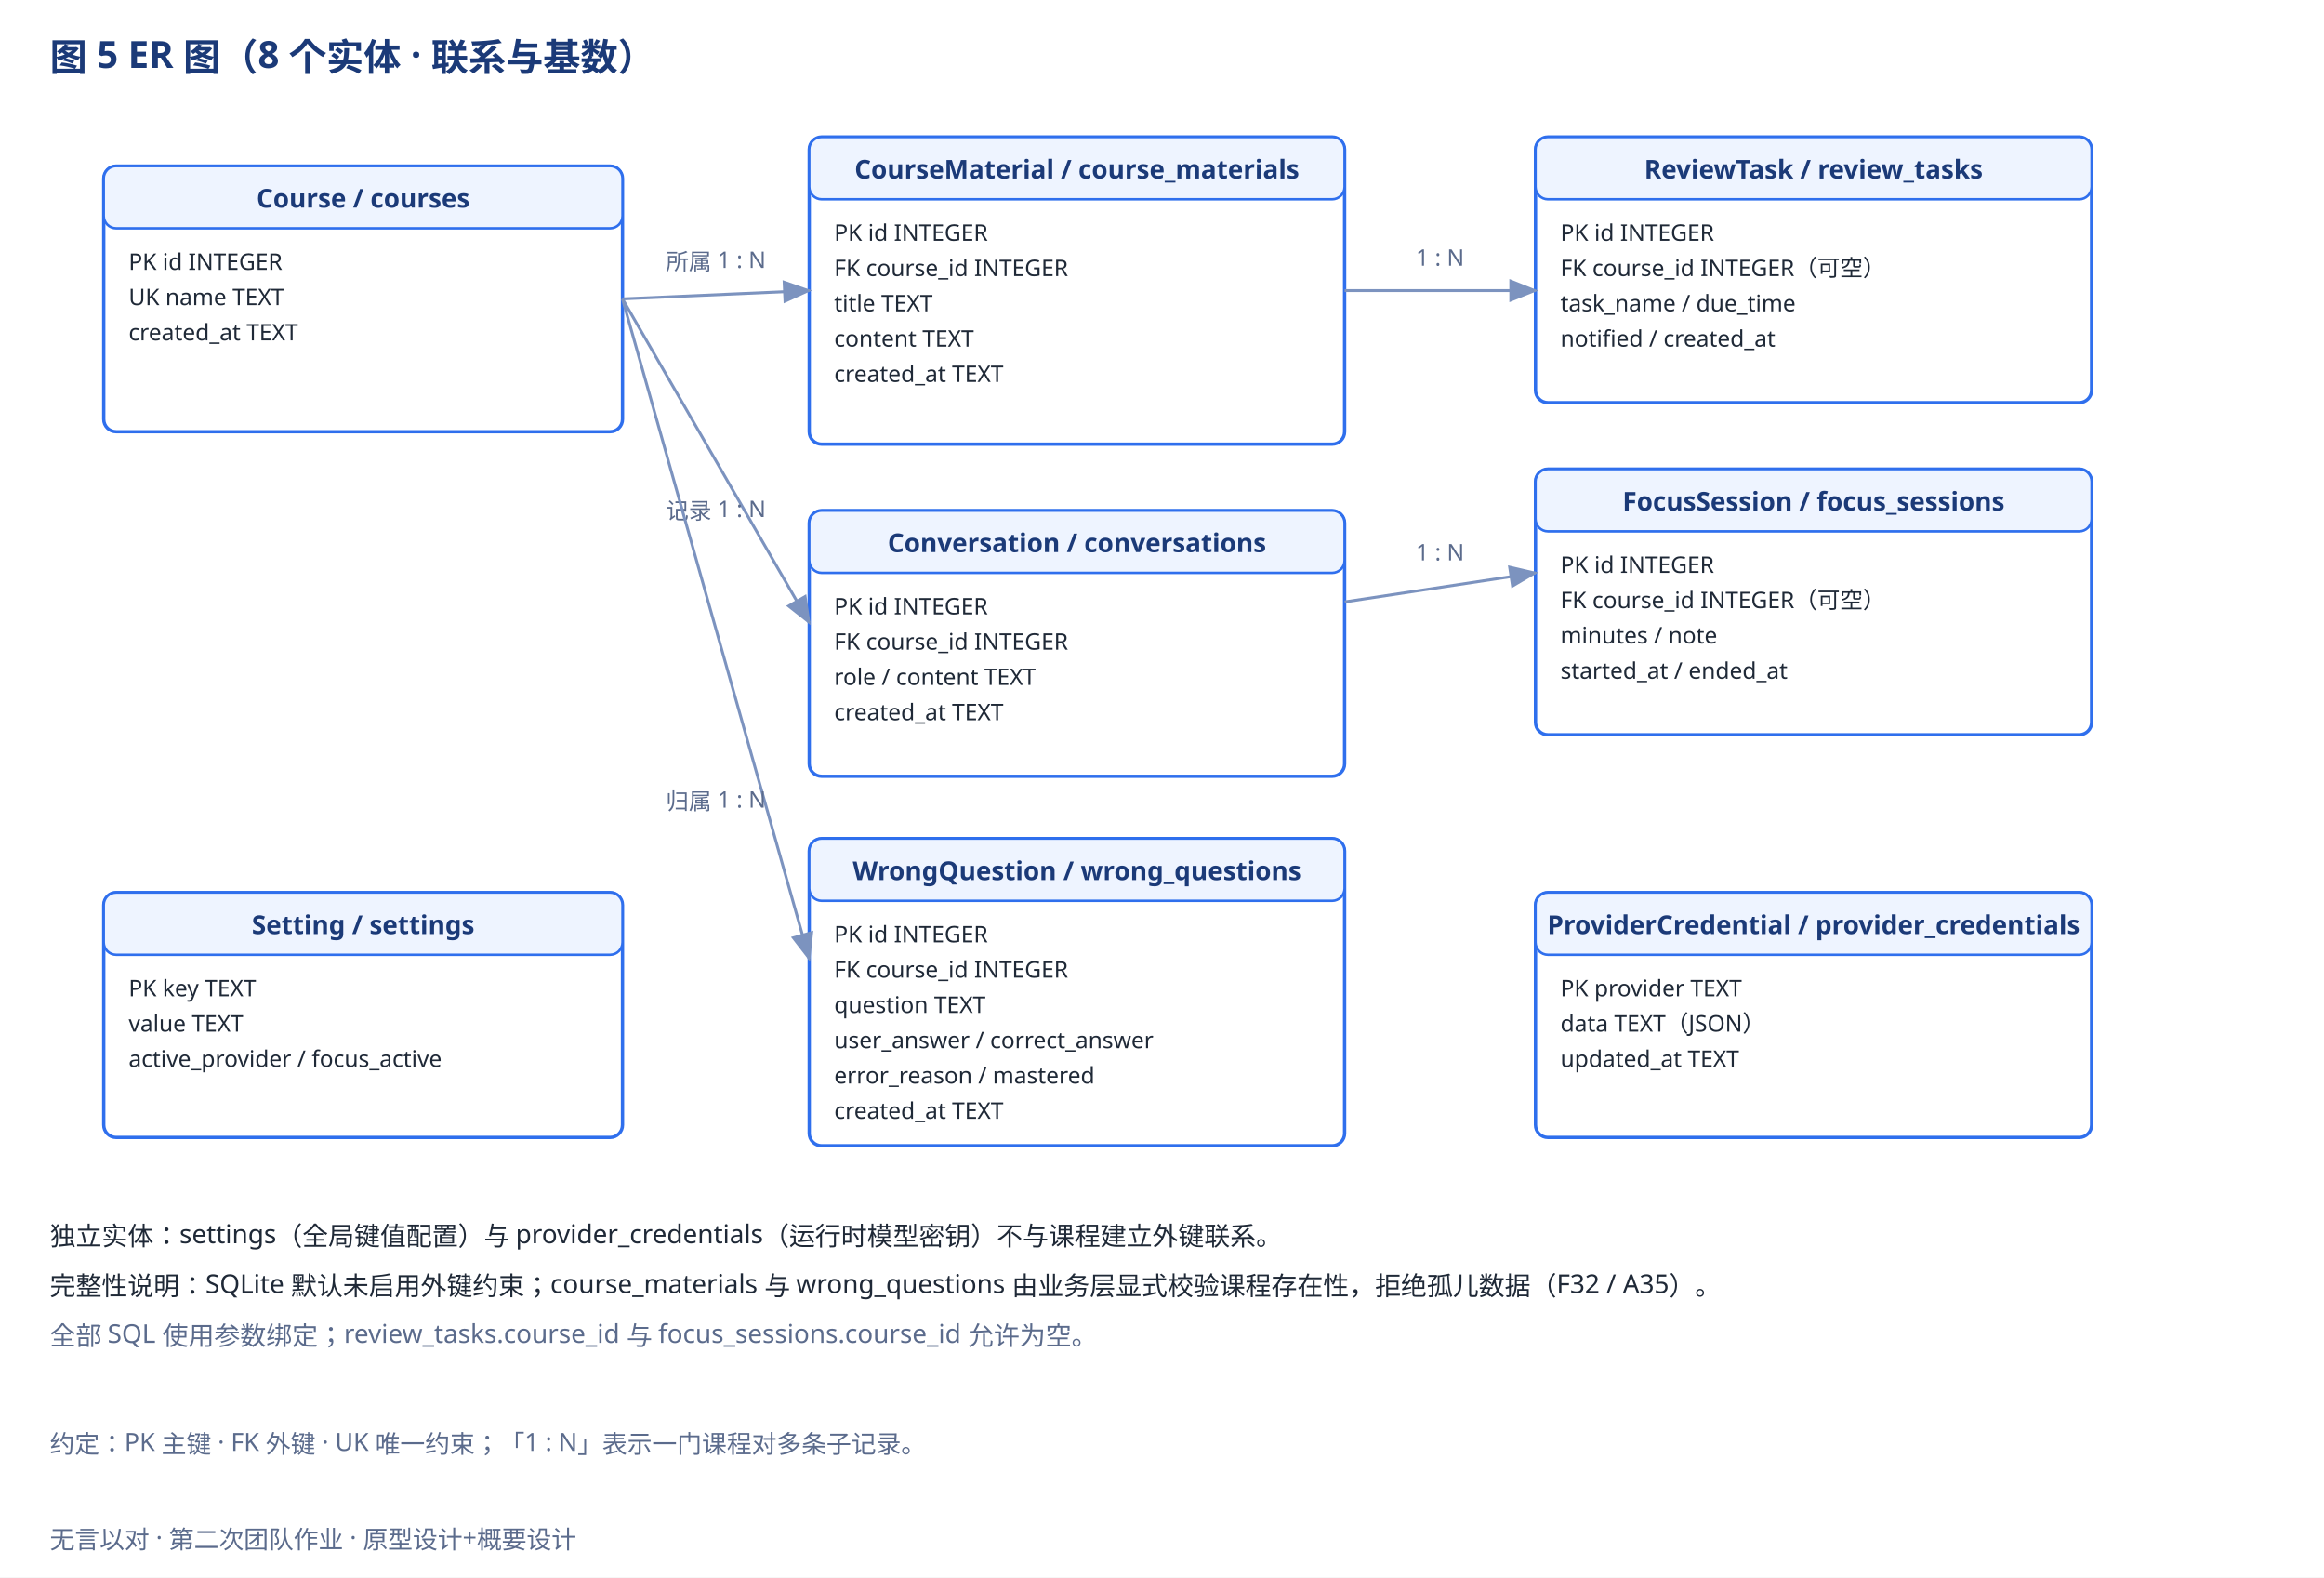
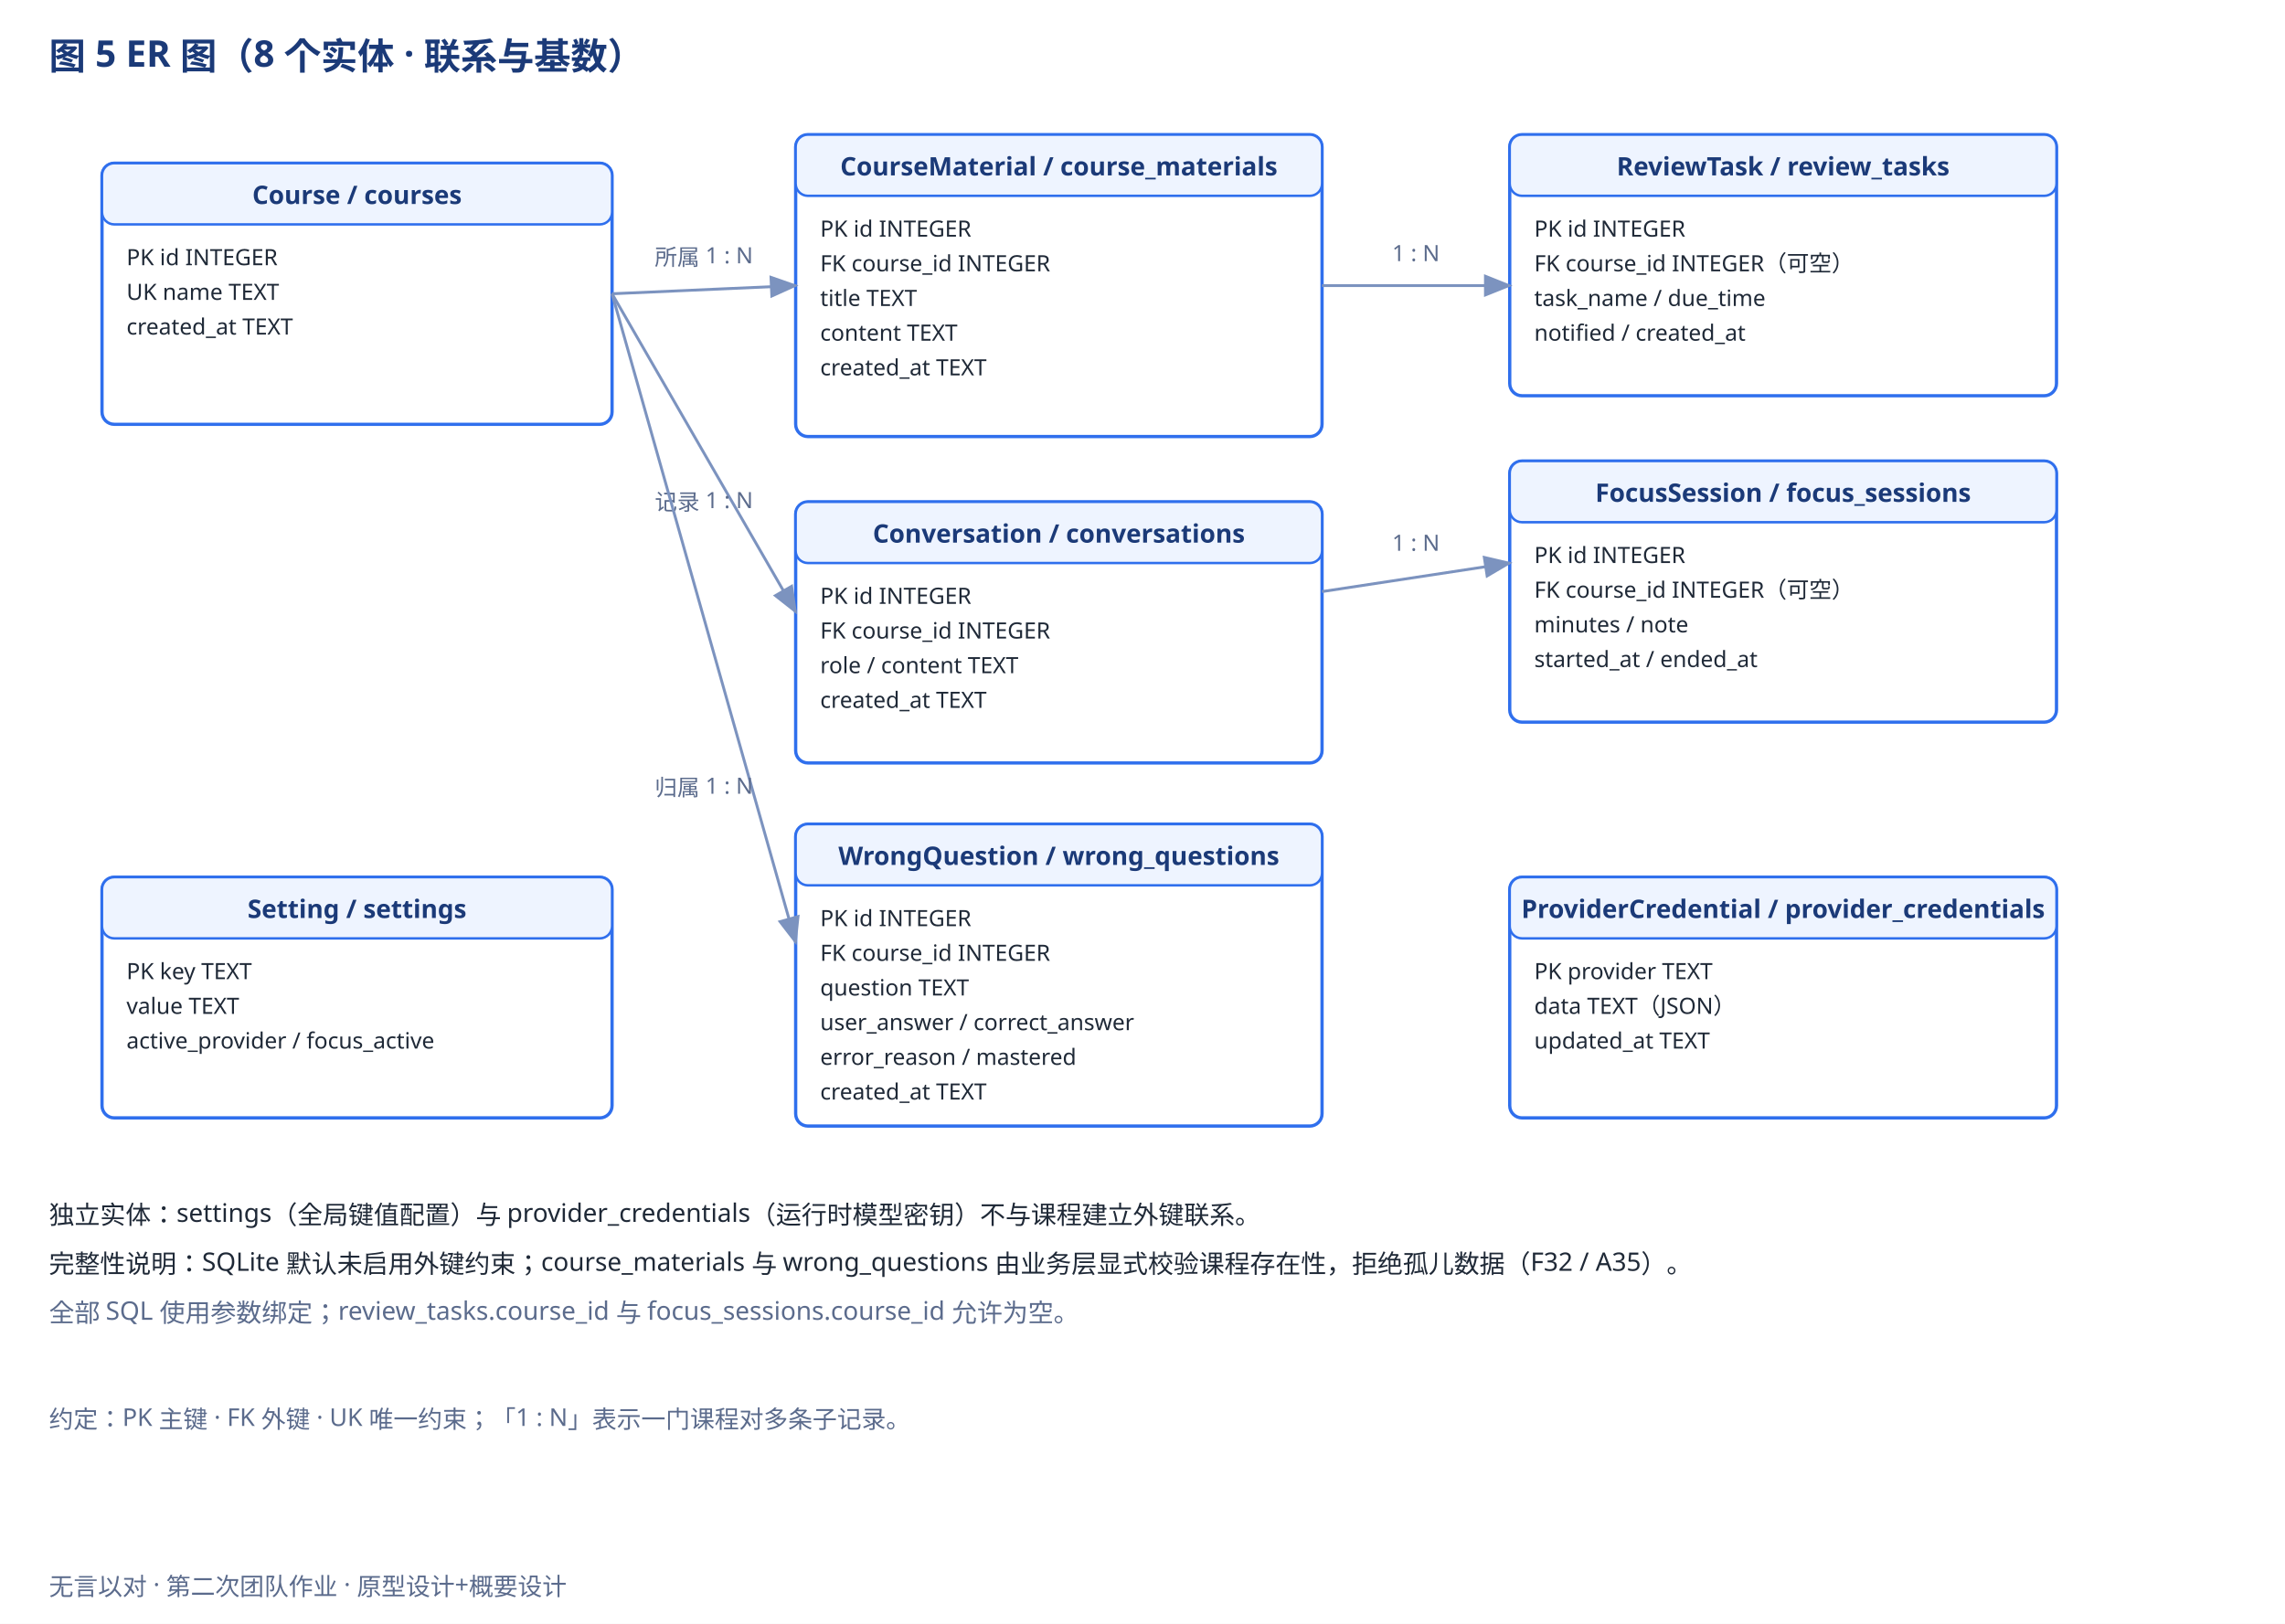
- <svg xmlns="http://www.w3.org/2000/svg" width="1120" height="760" viewBox="0 0 1120 760">
+ <svg xmlns="http://www.w3.org/2000/svg" width="1120" height="796" viewBox="0 0 1120 796">
  <defs>
    <marker id="ar" markerWidth="10" markerHeight="8" refX="9" refY="4" orient="auto" markerUnits="strokeWidth">
      <path d="M0,0 L10,4 L0,8 z" fill="#7C93BF" />
    </marker>
  </defs>
-   <rect x="0" y="0" width="1120" height="760" fill="#FFFFFF" />
+   <rect x="0" y="0" width="1120" height="796" fill="#FFFFFF" />
  <text x="24" y="34" font-size="18" text-anchor="start" font-weight="bold" fill="#1B3A78" font-family="Microsoft YaHei, PingFang SC, SimHei, sans-serif">图 5  ER 图（8 个实体 · 联系与基数）</text>
  <rect x="50" y="80" width="250" height="128" rx="6" fill="#FFFFFF" stroke="#2F6FED" stroke-width="1.6" />
  <rect x="50" y="80" width="250" height="30" rx="6" fill="#EEF4FF" stroke="#2F6FED" stroke-width="1.2" />
  <text x="175.0" y="100" font-size="12.5" text-anchor="middle" font-weight="bold" fill="#1B3A78" font-family="Microsoft YaHei, PingFang SC, SimHei, sans-serif">Course / courses</text>
  <text x="62" y="130" font-size="11" text-anchor="start" font-weight="normal" fill="#1F2937" font-family="Microsoft YaHei, PingFang SC, SimHei, sans-serif">PK  id INTEGER</text>
  <text x="62" y="147" font-size="11" text-anchor="start" font-weight="normal" fill="#1F2937" font-family="Microsoft YaHei, PingFang SC, SimHei, sans-serif">UK  name TEXT</text>
  <text x="62" y="164" font-size="11" text-anchor="start" font-weight="normal" fill="#1F2937" font-family="Microsoft YaHei, PingFang SC, SimHei, sans-serif">    created_at TEXT</text>
  <rect x="390" y="66" width="258" height="148" rx="6" fill="#FFFFFF" stroke="#2F6FED" stroke-width="1.6" />
  <rect x="390" y="66" width="258" height="30" rx="6" fill="#EEF4FF" stroke="#2F6FED" stroke-width="1.2" />
  <text x="519.0" y="86" font-size="12.5" text-anchor="middle" font-weight="bold" fill="#1B3A78" font-family="Microsoft YaHei, PingFang SC, SimHei, sans-serif">CourseMaterial / course_materials</text>
  <text x="402" y="116" font-size="11" text-anchor="start" font-weight="normal" fill="#1F2937" font-family="Microsoft YaHei, PingFang SC, SimHei, sans-serif">PK  id INTEGER</text>
  <text x="402" y="133" font-size="11" text-anchor="start" font-weight="normal" fill="#1F2937" font-family="Microsoft YaHei, PingFang SC, SimHei, sans-serif">FK  course_id INTEGER</text>
  <text x="402" y="150" font-size="11" text-anchor="start" font-weight="normal" fill="#1F2937" font-family="Microsoft YaHei, PingFang SC, SimHei, sans-serif">    title TEXT</text>
  <text x="402" y="167" font-size="11" text-anchor="start" font-weight="normal" fill="#1F2937" font-family="Microsoft YaHei, PingFang SC, SimHei, sans-serif">    content TEXT</text>
  <text x="402" y="184" font-size="11" text-anchor="start" font-weight="normal" fill="#1F2937" font-family="Microsoft YaHei, PingFang SC, SimHei, sans-serif">    created_at TEXT</text>
  <rect x="390" y="246" width="258" height="128" rx="6" fill="#FFFFFF" stroke="#2F6FED" stroke-width="1.6" />
  <rect x="390" y="246" width="258" height="30" rx="6" fill="#EEF4FF" stroke="#2F6FED" stroke-width="1.2" />
  <text x="519.0" y="266" font-size="12.5" text-anchor="middle" font-weight="bold" fill="#1B3A78" font-family="Microsoft YaHei, PingFang SC, SimHei, sans-serif">Conversation / conversations</text>
  <text x="402" y="296" font-size="11" text-anchor="start" font-weight="normal" fill="#1F2937" font-family="Microsoft YaHei, PingFang SC, SimHei, sans-serif">PK  id INTEGER</text>
  <text x="402" y="313" font-size="11" text-anchor="start" font-weight="normal" fill="#1F2937" font-family="Microsoft YaHei, PingFang SC, SimHei, sans-serif">FK  course_id INTEGER</text>
  <text x="402" y="330" font-size="11" text-anchor="start" font-weight="normal" fill="#1F2937" font-family="Microsoft YaHei, PingFang SC, SimHei, sans-serif">    role / content TEXT</text>
  <text x="402" y="347" font-size="11" text-anchor="start" font-weight="normal" fill="#1F2937" font-family="Microsoft YaHei, PingFang SC, SimHei, sans-serif">    created_at TEXT</text>
  <rect x="390" y="404" width="258" height="148" rx="6" fill="#FFFFFF" stroke="#2F6FED" stroke-width="1.6" />
  <rect x="390" y="404" width="258" height="30" rx="6" fill="#EEF4FF" stroke="#2F6FED" stroke-width="1.2" />
  <text x="519.0" y="424" font-size="12.5" text-anchor="middle" font-weight="bold" fill="#1B3A78" font-family="Microsoft YaHei, PingFang SC, SimHei, sans-serif">WrongQuestion / wrong_questions</text>
  <text x="402" y="454" font-size="11" text-anchor="start" font-weight="normal" fill="#1F2937" font-family="Microsoft YaHei, PingFang SC, SimHei, sans-serif">PK  id INTEGER</text>
  <text x="402" y="471" font-size="11" text-anchor="start" font-weight="normal" fill="#1F2937" font-family="Microsoft YaHei, PingFang SC, SimHei, sans-serif">FK  course_id INTEGER</text>
  <text x="402" y="488" font-size="11" text-anchor="start" font-weight="normal" fill="#1F2937" font-family="Microsoft YaHei, PingFang SC, SimHei, sans-serif">    question TEXT</text>
  <text x="402" y="505" font-size="11" text-anchor="start" font-weight="normal" fill="#1F2937" font-family="Microsoft YaHei, PingFang SC, SimHei, sans-serif">    user_answer / correct_answer</text>
  <text x="402" y="522" font-size="11" text-anchor="start" font-weight="normal" fill="#1F2937" font-family="Microsoft YaHei, PingFang SC, SimHei, sans-serif">    error_reason / mastered</text>
  <text x="402" y="539" font-size="11" text-anchor="start" font-weight="normal" fill="#1F2937" font-family="Microsoft YaHei, PingFang SC, SimHei, sans-serif">    created_at TEXT</text>
  <rect x="740" y="66" width="268" height="128" rx="6" fill="#FFFFFF" stroke="#2F6FED" stroke-width="1.6" />
  <rect x="740" y="66" width="268" height="30" rx="6" fill="#EEF4FF" stroke="#2F6FED" stroke-width="1.2" />
  <text x="874.0" y="86" font-size="12.5" text-anchor="middle" font-weight="bold" fill="#1B3A78" font-family="Microsoft YaHei, PingFang SC, SimHei, sans-serif">ReviewTask / review_tasks</text>
  <text x="752" y="116" font-size="11" text-anchor="start" font-weight="normal" fill="#1F2937" font-family="Microsoft YaHei, PingFang SC, SimHei, sans-serif">PK  id INTEGER</text>
  <text x="752" y="133" font-size="11" text-anchor="start" font-weight="normal" fill="#1F2937" font-family="Microsoft YaHei, PingFang SC, SimHei, sans-serif">FK  course_id INTEGER（可空）</text>
  <text x="752" y="150" font-size="11" text-anchor="start" font-weight="normal" fill="#1F2937" font-family="Microsoft YaHei, PingFang SC, SimHei, sans-serif">    task_name / due_time</text>
  <text x="752" y="167" font-size="11" text-anchor="start" font-weight="normal" fill="#1F2937" font-family="Microsoft YaHei, PingFang SC, SimHei, sans-serif">    notified / created_at</text>
  <rect x="740" y="226" width="268" height="128" rx="6" fill="#FFFFFF" stroke="#2F6FED" stroke-width="1.6" />
  <rect x="740" y="226" width="268" height="30" rx="6" fill="#EEF4FF" stroke="#2F6FED" stroke-width="1.2" />
  <text x="874.0" y="246" font-size="12.5" text-anchor="middle" font-weight="bold" fill="#1B3A78" font-family="Microsoft YaHei, PingFang SC, SimHei, sans-serif">FocusSession / focus_sessions</text>
  <text x="752" y="276" font-size="11" text-anchor="start" font-weight="normal" fill="#1F2937" font-family="Microsoft YaHei, PingFang SC, SimHei, sans-serif">PK  id INTEGER</text>
  <text x="752" y="293" font-size="11" text-anchor="start" font-weight="normal" fill="#1F2937" font-family="Microsoft YaHei, PingFang SC, SimHei, sans-serif">FK  course_id INTEGER（可空）</text>
  <text x="752" y="310" font-size="11" text-anchor="start" font-weight="normal" fill="#1F2937" font-family="Microsoft YaHei, PingFang SC, SimHei, sans-serif">    minutes / note</text>
  <text x="752" y="327" font-size="11" text-anchor="start" font-weight="normal" fill="#1F2937" font-family="Microsoft YaHei, PingFang SC, SimHei, sans-serif">    started_at / ended_at</text>
  <rect x="50" y="430" width="250" height="118" rx="6" fill="#FFFFFF" stroke="#2F6FED" stroke-width="1.6" />
  <rect x="50" y="430" width="250" height="30" rx="6" fill="#EEF4FF" stroke="#2F6FED" stroke-width="1.2" />
  <text x="175.0" y="450" font-size="12.5" text-anchor="middle" font-weight="bold" fill="#1B3A78" font-family="Microsoft YaHei, PingFang SC, SimHei, sans-serif">Setting / settings</text>
  <text x="62" y="480" font-size="11" text-anchor="start" font-weight="normal" fill="#1F2937" font-family="Microsoft YaHei, PingFang SC, SimHei, sans-serif">PK  key TEXT</text>
  <text x="62" y="497" font-size="11" text-anchor="start" font-weight="normal" fill="#1F2937" font-family="Microsoft YaHei, PingFang SC, SimHei, sans-serif">    value TEXT</text>
  <text x="62" y="514" font-size="11" text-anchor="start" font-weight="normal" fill="#1F2937" font-family="Microsoft YaHei, PingFang SC, SimHei, sans-serif">active_provider / focus_active</text>
  <rect x="740" y="430" width="268" height="118" rx="6" fill="#FFFFFF" stroke="#2F6FED" stroke-width="1.6" />
  <rect x="740" y="430" width="268" height="30" rx="6" fill="#EEF4FF" stroke="#2F6FED" stroke-width="1.2" />
  <text x="874.0" y="450" font-size="12.5" text-anchor="middle" font-weight="bold" fill="#1B3A78" font-family="Microsoft YaHei, PingFang SC, SimHei, sans-serif">ProviderCredential / provider_credentials</text>
  <text x="752" y="480" font-size="11" text-anchor="start" font-weight="normal" fill="#1F2937" font-family="Microsoft YaHei, PingFang SC, SimHei, sans-serif">PK  provider TEXT</text>
  <text x="752" y="497" font-size="11" text-anchor="start" font-weight="normal" fill="#1F2937" font-family="Microsoft YaHei, PingFang SC, SimHei, sans-serif">    data TEXT（JSON）</text>
  <text x="752" y="514" font-size="11" text-anchor="start" font-weight="normal" fill="#1F2937" font-family="Microsoft YaHei, PingFang SC, SimHei, sans-serif">    updated_at TEXT</text>
  <line x1="300" y1="144" x2="390" y2="140" stroke="#7C93BF" stroke-width="1.4" marker-end="url(#ar)" />
  <text x="345" y="130" font-size="11" text-anchor="middle" font-weight="normal" fill="#5B6B8C" font-family="Microsoft YaHei, PingFang SC, SimHei, sans-serif">所属 1 : N</text>
  <line x1="300" y1="144" x2="390" y2="300" stroke="#7C93BF" stroke-width="1.4" marker-end="url(#ar)" />
  <text x="345" y="250" font-size="11" text-anchor="middle" font-weight="normal" fill="#5B6B8C" font-family="Microsoft YaHei, PingFang SC, SimHei, sans-serif">记录 1 : N</text>
  <line x1="300" y1="144" x2="390" y2="462" stroke="#7C93BF" stroke-width="1.4" marker-end="url(#ar)" />
  <text x="345" y="390" font-size="11" text-anchor="middle" font-weight="normal" fill="#5B6B8C" font-family="Microsoft YaHei, PingFang SC, SimHei, sans-serif">归属 1 : N</text>
  <line x1="648" y1="140" x2="740" y2="140" stroke="#7C93BF" stroke-width="1.4" marker-end="url(#ar)" />
  <text x="694" y="128" font-size="11" text-anchor="middle" font-weight="normal" fill="#5B6B8C" font-family="Microsoft YaHei, PingFang SC, SimHei, sans-serif">1 : N</text>
  <line x1="648" y1="290" x2="740" y2="276" stroke="#7C93BF" stroke-width="1.4" marker-end="url(#ar)" />
  <text x="694" y="270" font-size="11" text-anchor="middle" font-weight="normal" fill="#5B6B8C" font-family="Microsoft YaHei, PingFang SC, SimHei, sans-serif">1 : N</text>
  <text x="24" y="600" font-size="12.5" text-anchor="start" font-weight="normal" fill="#1F2937" font-family="Microsoft YaHei, PingFang SC, SimHei, sans-serif">独立实体：settings（全局键值配置）与 provider_credentials（运行时模型密钥）不与课程建立外键联系。</text>
  <text x="24" y="624" font-size="12.5" text-anchor="start" font-weight="normal" fill="#1F2937" font-family="Microsoft YaHei, PingFang SC, SimHei, sans-serif">完整性说明：SQLite 默认未启用外键约束；course_materials 与 wrong_questions 由业务层显式校验课程存在性，拒绝孤儿数据（F32 / A35）。</text>
  <text x="24" y="648" font-size="12.5" text-anchor="start" font-weight="normal" fill="#5B6B8C" font-family="Microsoft YaHei, PingFang SC, SimHei, sans-serif">全部 SQL 使用参数绑定；review_tasks.course_id 与 focus_sessions.course_id 允许为空。</text>
  <text x="24" y="700" font-size="12" text-anchor="start" font-weight="normal" fill="#5B6B8C" font-family="Microsoft YaHei, PingFang SC, SimHei, sans-serif">约定：PK 主键 · FK 外键 · UK 唯一约束；「1 : N」表示一门课程对多条子记录。</text>
-   <text x="24" y="746" font-size="12" text-anchor="start" font-weight="normal" fill="#5B6B8C" font-family="Microsoft YaHei, PingFang SC, SimHei, sans-serif">无言以对 · 第二次团队作业 · 原型设计+概要设计</text>
+   <text x="24" y="782" font-size="12" text-anchor="start" font-weight="normal" fill="#5B6B8C" font-family="Microsoft YaHei, PingFang SC, SimHei, sans-serif">无言以对 · 第二次团队作业 · 原型设计+概要设计</text>
</svg>
